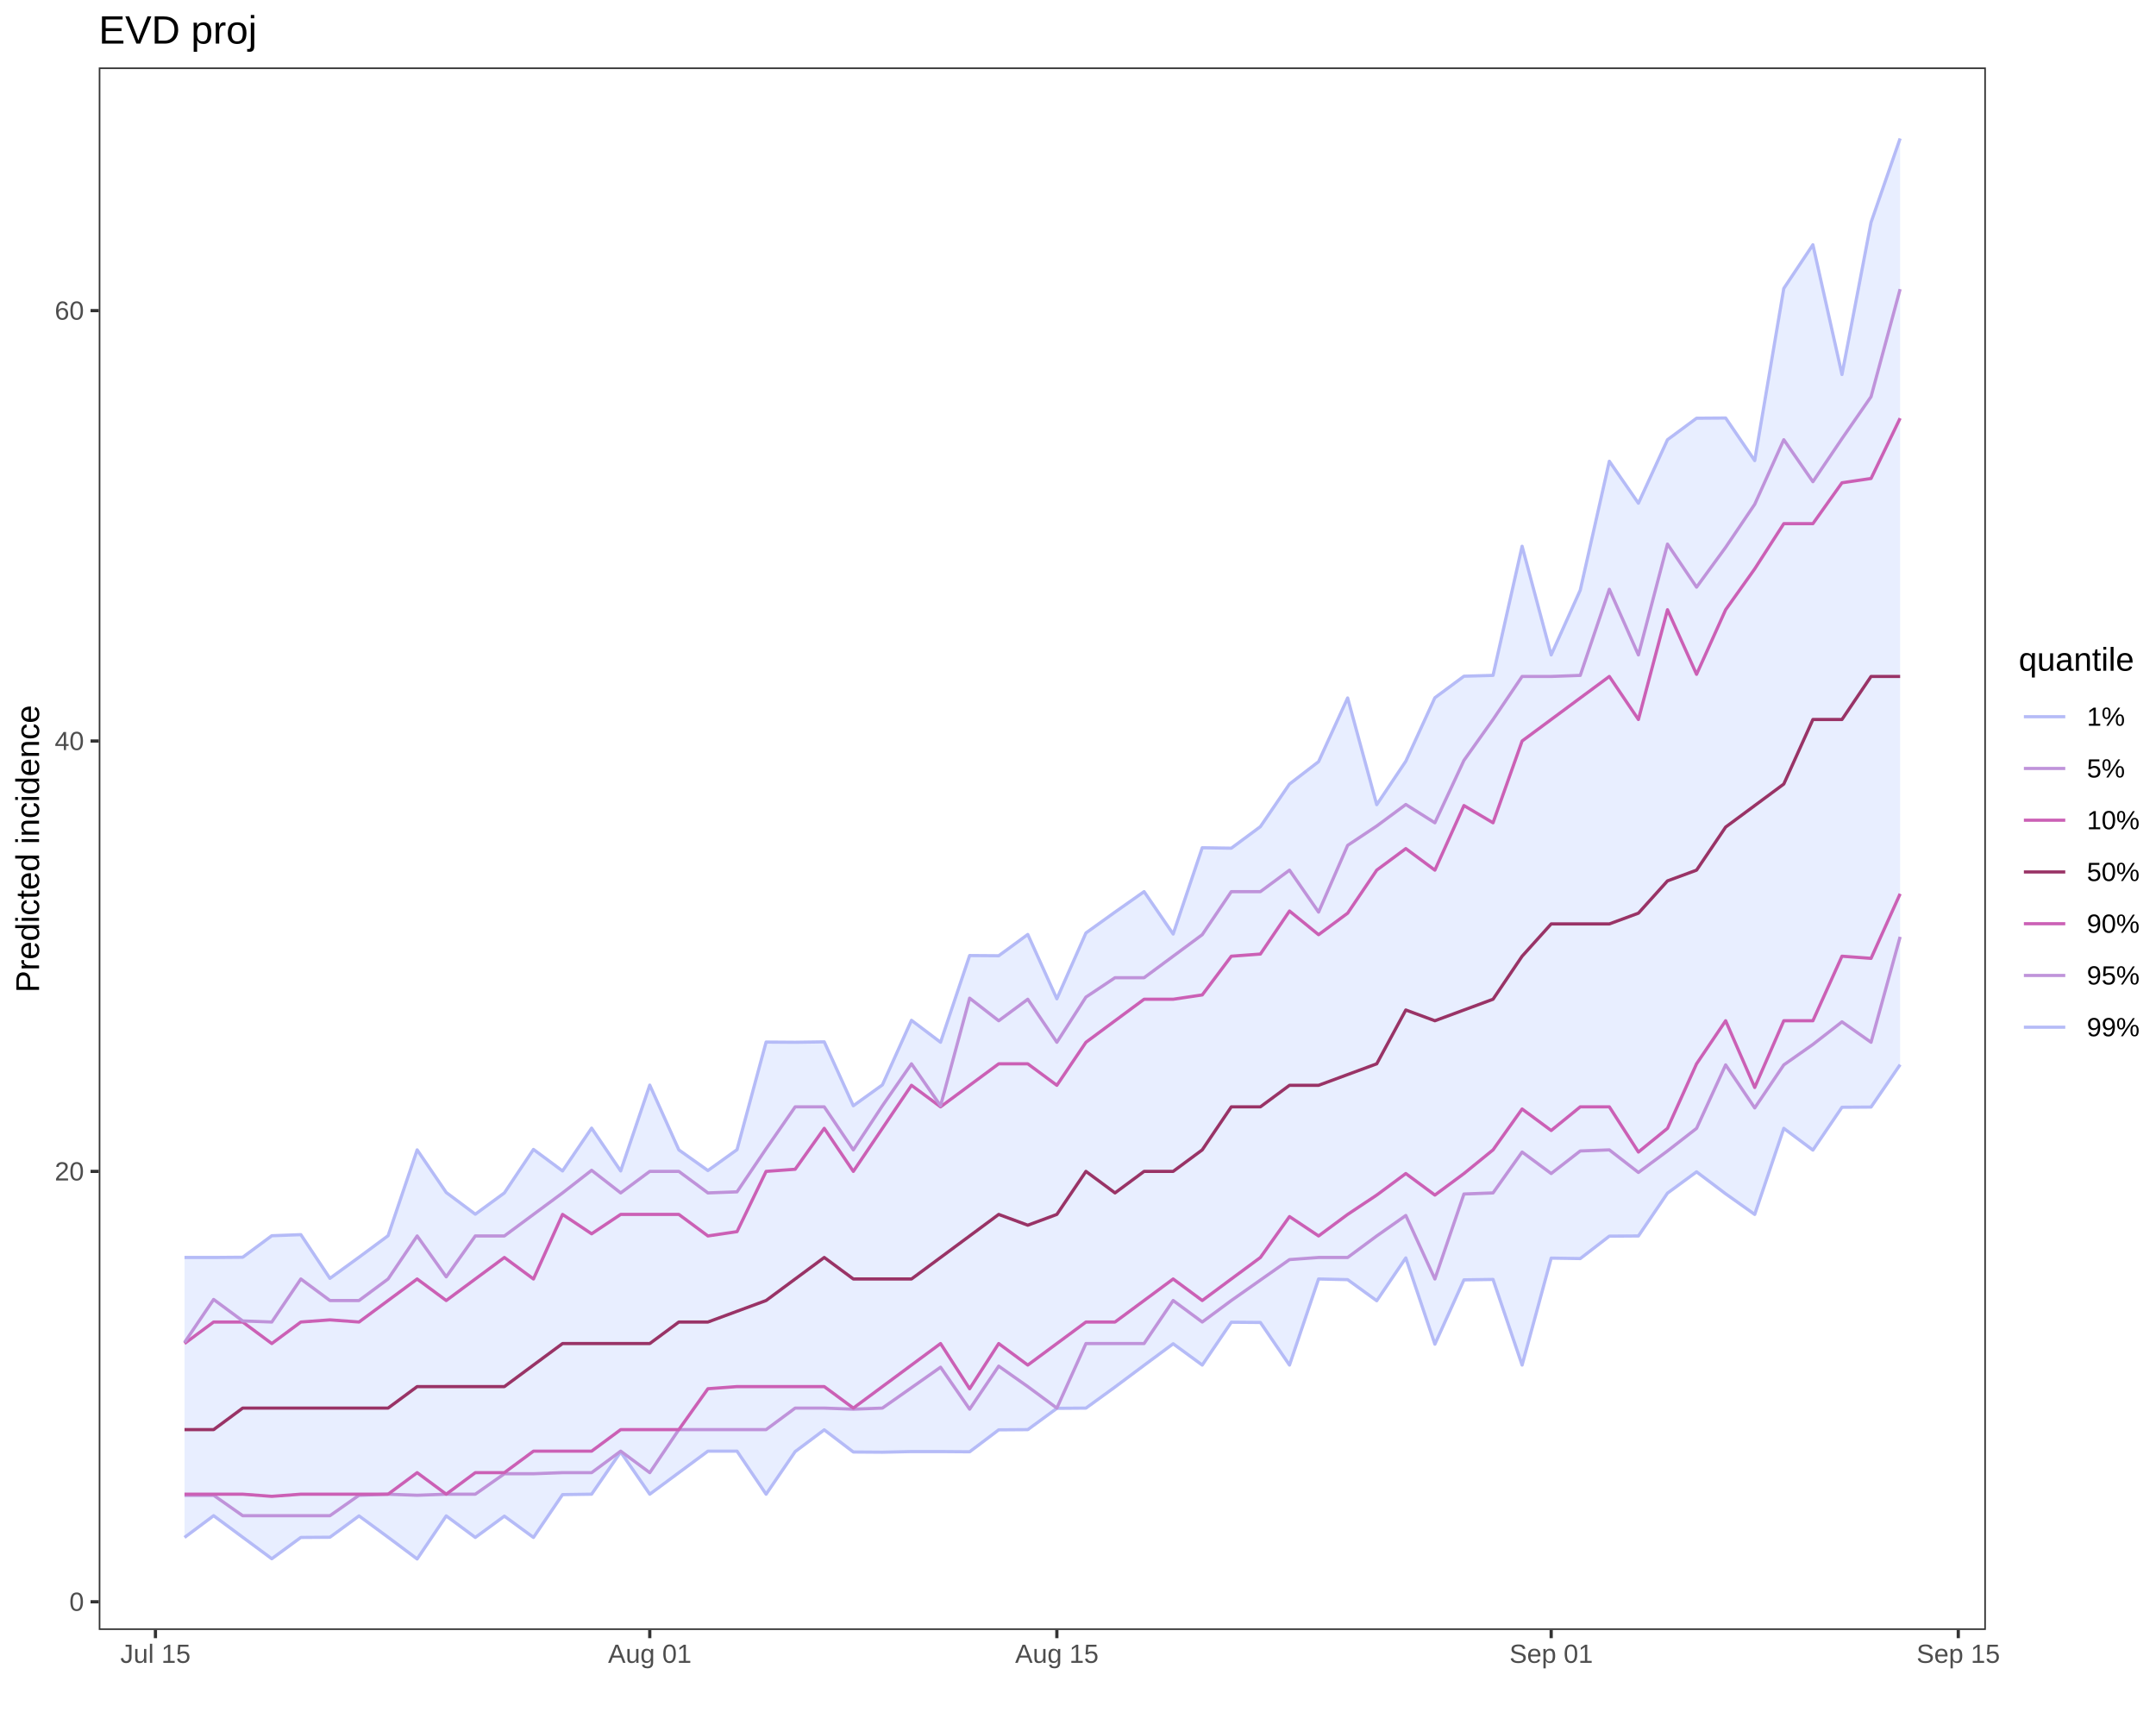
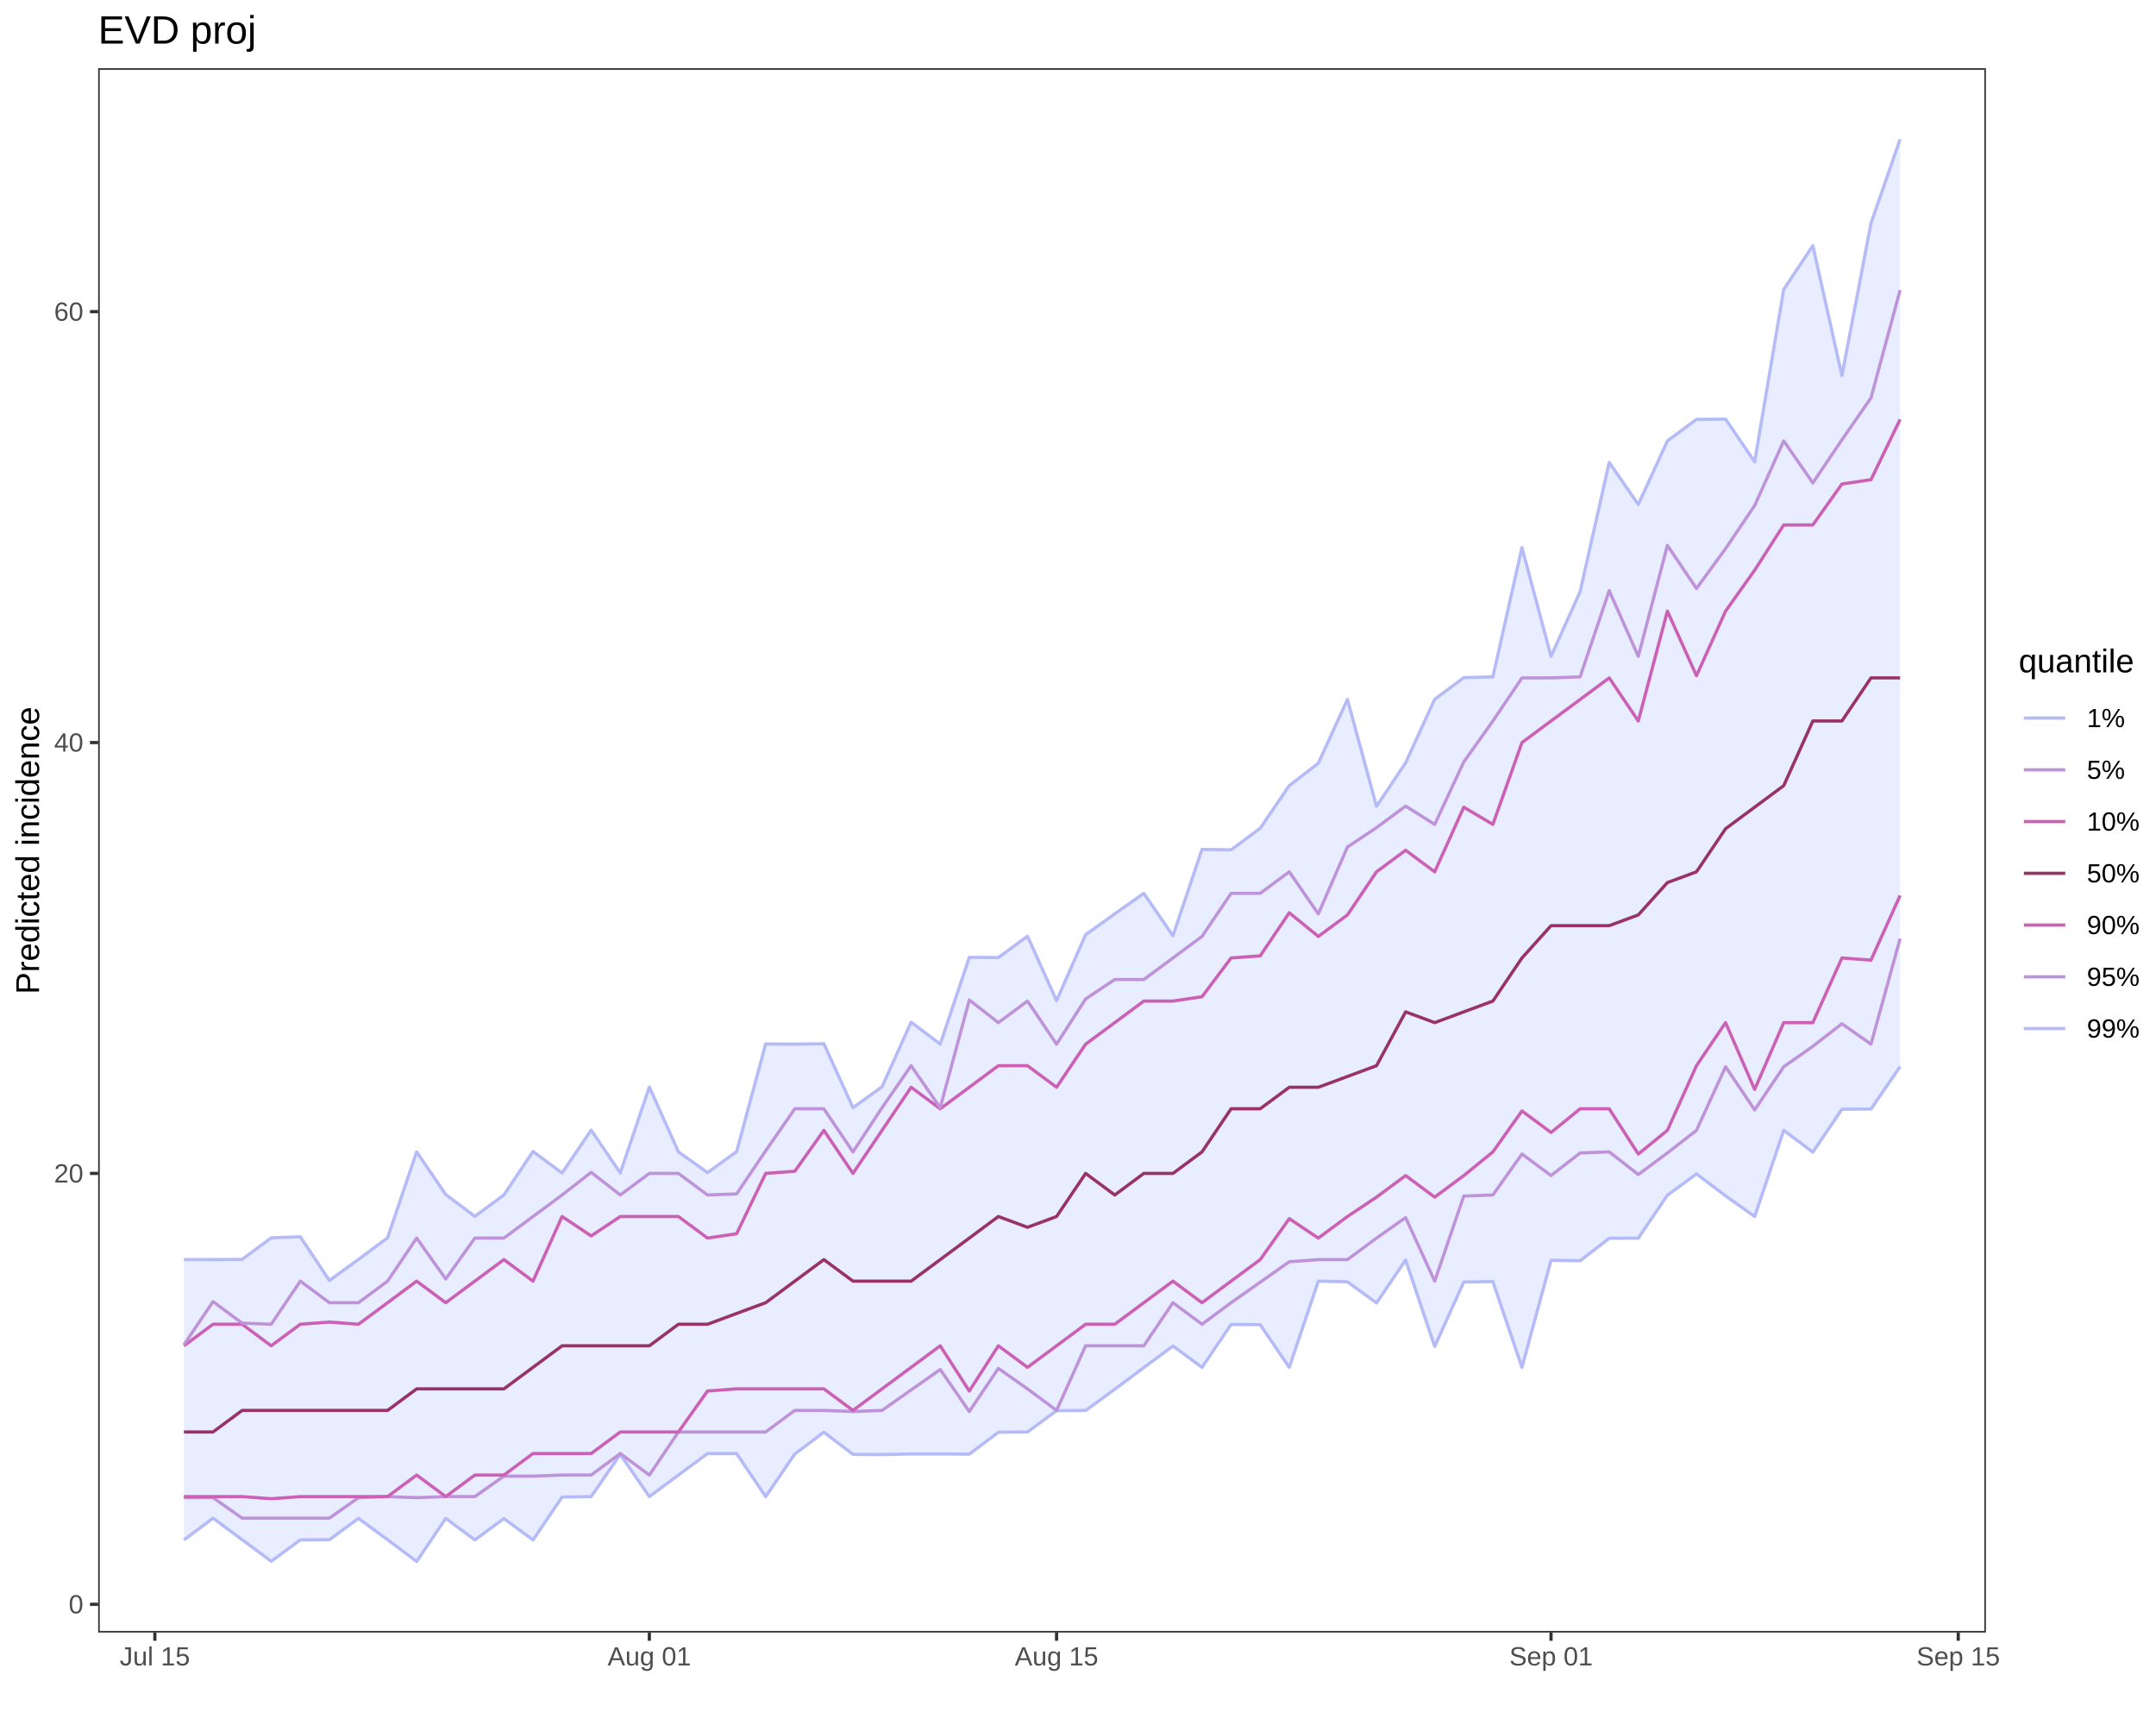
<svg xmlns="http://www.w3.org/2000/svg" viewBox="0 0 720.00 576.00">
  <defs>
    <style type="text/css">
    line, polyline, polygon, path, rect, circle {
      fill: none;
      stroke: #000000;
      stroke-linecap: round;
      stroke-linejoin: round;
      stroke-miterlimit: 10.00;
    }
  </style>
  </defs>
  <rect width="100%" height="100%" style="stroke: none; fill: #FFFFFF;" />
  <rect x="0.00" y="0.00" width="720.00" height="576.00" style="stroke-width: 1.07; stroke: #FFFFFF; fill: #FFFFFF;" />
  <defs>
-     <clipPath id="cpMzIuOTh8NjYzLjE5fDU0NC4yN3wyMi41Mg==">
-       <rect x="32.98" y="22.52" width="630.21" height="521.75" />
+     <clipPath id="cpMzIuNzh8NjYzLjE5fDU0NS4xM3wyMi43Nw==">
+       <rect x="32.78" y="22.77" width="630.42" height="522.36" />
    </clipPath>
  </defs>
-   <rect x="32.98" y="22.52" width="630.21" height="521.75" style="stroke-width: 1.07; stroke: none; fill: #FFFFFF;" clip-path="url(#cpMzIuOTh8NjYzLjE5fDU0NC4yN3wyMi41Mg==)" />
-   <polygon points="61.62,419.89 71.34,419.89 81.05,419.81 90.76,412.63 100.47,412.27 110.18,426.86 119.89,419.81 129.60,412.63 139.31,383.96 149.02,398.19 158.73,405.44 168.44,398.33 178.15,383.81 187.86,391.00 197.57,376.70 207.28,391.00 216.99,362.33 226.70,383.96 236.41,390.86 246.13,383.89 255.84,347.96 265.55,348.03 275.26,347.89 284.97,369.23 294.68,362.26 304.39,340.70 314.10,348.03 323.81,319.07 333.52,319.14 343.23,312.03 352.94,333.52 362.65,311.53 372.36,304.56 382.07,297.73 391.78,311.89 401.49,283.07 411.20,283.22 420.91,276.03 430.63,261.80 440.34,254.33 450.05,233.06 459.76,268.70 469.47,254.19 479.18,232.99 488.89,225.80 498.60,225.52 508.31,182.40 518.02,218.69 527.73,197.06 537.44,154.02 547.15,168.03 556.86,146.83 566.57,139.65 576.28,139.58 585.99,153.80 595.70,96.32 605.42,81.73 615.13,125.06 624.84,74.26 634.55,46.24 634.55,355.50 624.84,369.66 615.13,369.73 605.42,384.03 595.70,376.77 585.99,405.51 576.28,398.62 566.57,391.29 556.86,398.40 547.15,412.70 537.44,412.77 527.73,420.25 518.02,420.10 508.31,455.81 498.60,427.22 488.89,427.36 479.18,448.84 469.47,420.03 459.76,434.33 450.05,427.29 440.34,427.07 430.63,455.81 420.91,441.59 411.20,441.51 401.49,455.81 391.78,448.70 382.07,455.89 372.36,463.14 362.65,470.18 352.94,470.26 343.23,477.37 333.52,477.44 323.81,484.77 314.10,484.70 304.39,484.70 294.68,484.91 284.97,484.84 275.26,477.44 265.55,484.70 255.84,498.93 246.13,484.56 236.41,484.56 226.70,491.74 216.99,498.93 207.28,484.84 197.57,498.93 187.86,499.07 178.15,513.37 168.44,506.26 158.73,513.37 149.02,506.18 139.31,520.56 129.60,513.30 119.89,506.18 110.18,513.30 100.47,513.37 90.76,520.48 81.05,513.30 71.34,506.11 61.62,513.37 " style="stroke-width: 1.07; stroke: none; fill: #B3C6FF; fill-opacity: 0.30;" clip-path="url(#cpMzIuOTh8NjYzLjE5fDU0NC4yN3wyMi41Mg==)" />
-   <polyline points="61.62,513.37 71.34,506.11 81.05,513.30 90.76,520.48 100.47,513.37 110.18,513.30 119.89,506.18 129.60,513.30 139.31,520.56 149.02,506.18 158.73,513.37 168.44,506.26 178.15,513.37 187.86,499.07 197.57,498.93 207.28,484.84 216.99,498.93 226.70,491.74 236.41,484.56 246.13,484.56 255.84,498.93 265.55,484.70 275.26,477.44 284.97,484.84 294.68,484.91 304.39,484.70 314.10,484.70 323.81,484.77 333.52,477.44 343.23,477.37 352.94,470.26 362.65,470.18 372.36,463.14 382.07,455.89 391.78,448.70 401.49,455.81 411.20,441.51 420.91,441.59 430.63,455.81 440.34,427.07 450.05,427.29 459.76,434.33 469.47,420.03 479.18,448.84 488.89,427.36 498.60,427.22 508.31,455.81 518.02,420.10 527.73,420.25 537.44,412.77 547.15,412.70 556.86,398.40 566.57,391.29 576.28,398.62 585.99,405.51 595.70,376.77 605.42,384.03 615.13,369.73 624.84,369.66 634.55,355.50 " style="stroke-width: 1.07; stroke: #B5BBF7; stroke-linecap: butt;" clip-path="url(#cpMzIuOTh8NjYzLjE5fDU0NC4yN3wyMi41Mg==)" />
-   <polyline points="61.62,499.29 71.34,499.29 81.05,506.11 90.76,506.11 100.47,506.11 110.18,506.11 119.89,499.29 129.60,498.93 139.31,499.29 149.02,498.93 158.73,498.93 168.44,492.10 178.15,492.10 187.86,491.74 197.57,491.74 207.28,484.56 216.99,491.74 226.70,477.37 236.41,477.37 246.13,477.37 255.84,477.37 265.55,470.18 275.26,470.18 284.97,470.54 294.68,470.18 304.39,463.36 314.10,456.53 323.81,470.54 333.52,456.17 343.23,463.00 352.94,470.18 362.65,448.63 372.36,448.63 382.07,448.63 391.78,434.26 401.49,441.44 411.20,434.26 420.91,427.43 430.63,420.60 440.34,419.89 450.05,419.89 459.76,412.70 469.47,405.87 479.18,427.07 488.89,398.69 498.60,398.33 508.31,384.68 518.02,391.86 527.73,384.32 537.44,383.96 547.15,391.50 556.86,384.32 566.57,376.77 576.28,355.58 585.99,369.95 595.70,355.58 605.42,348.75 615.13,341.20 624.84,348.03 634.55,312.82 " style="stroke-width: 1.07; stroke: #BF93DA; stroke-linecap: butt;" clip-path="url(#cpMzIuOTh8NjYzLjE5fDU0NC4yN3wyMi41Mg==)" />
-   <polyline points="61.62,498.93 71.34,498.93 81.05,498.93 90.76,499.65 100.47,498.93 110.18,498.93 119.89,498.93 129.60,498.93 139.31,491.74 149.02,498.93 158.73,491.74 168.44,491.74 178.15,484.56 187.86,484.56 197.57,484.56 207.28,477.37 216.99,477.37 226.70,477.37 236.41,463.72 246.13,463.00 255.84,463.00 265.55,463.00 275.26,463.00 284.97,470.18 294.68,463.00 304.39,455.81 314.10,448.63 323.81,463.72 333.52,448.63 343.23,455.81 352.94,448.63 362.65,441.44 372.36,441.44 382.07,434.26 391.78,427.07 401.49,434.26 411.20,427.07 420.91,419.89 430.63,406.23 440.34,412.70 450.05,405.51 459.76,399.05 469.47,391.86 479.18,399.05 488.89,391.86 498.60,383.96 508.31,370.31 518.02,377.49 527.73,369.59 537.44,369.59 547.15,384.68 556.86,376.77 566.57,355.22 576.28,340.84 585.99,363.12 595.70,340.84 605.42,340.84 615.13,319.29 624.84,320.01 634.55,298.45 " style="stroke-width: 1.07; stroke: #CB60B5; stroke-linecap: butt;" clip-path="url(#cpMzIuOTh8NjYzLjE5fDU0NC4yN3wyMi41Mg==)" />
-   <polyline points="61.62,477.37 71.34,477.37 81.05,470.18 90.76,470.18 100.47,470.18 110.18,470.18 119.89,470.18 129.60,470.18 139.31,463.00 149.02,463.00 158.73,463.00 168.44,463.00 178.15,455.81 187.86,448.63 197.57,448.63 207.28,448.63 216.99,448.63 226.70,441.44 236.41,441.44 246.13,437.85 255.84,434.26 265.55,427.07 275.26,419.89 284.97,427.07 294.68,427.07 304.39,427.07 314.10,419.89 323.81,412.70 333.52,405.51 343.23,409.11 352.94,405.51 362.65,391.14 372.36,398.33 382.07,391.14 391.78,391.14 401.49,383.96 411.20,369.59 420.91,369.59 430.63,362.40 440.34,362.40 450.05,358.81 459.76,355.22 469.47,337.25 479.18,340.84 488.89,337.25 498.60,333.66 508.31,319.29 518.02,308.51 527.73,308.51 537.44,308.51 547.15,304.92 556.86,294.14 566.57,290.55 576.28,276.17 585.99,268.99 595.70,261.80 605.42,240.25 615.13,240.25 624.84,225.88 634.55,225.88 " style="stroke-width: 1.07; stroke: #993366; stroke-linecap: butt;" clip-path="url(#cpMzIuOTh8NjYzLjE5fDU0NC4yN3wyMi41Mg==)" />
-   <polyline points="61.62,448.63 71.34,441.44 81.05,441.44 90.76,448.63 100.47,441.44 110.18,440.72 119.89,441.44 129.60,434.26 139.31,427.07 149.02,434.26 158.73,427.07 168.44,419.89 178.15,427.07 187.86,405.51 197.57,411.98 207.28,405.51 216.99,405.51 226.70,405.51 236.41,412.70 246.13,411.26 255.84,391.14 265.55,390.43 275.26,376.77 284.97,391.14 294.68,376.77 304.39,362.40 314.10,369.59 323.81,362.40 333.52,355.22 343.23,355.22 352.94,362.40 362.65,348.03 372.36,340.84 382.07,333.66 391.78,333.66 401.49,332.22 411.20,319.29 420.91,318.57 430.63,304.20 440.34,312.10 450.05,304.92 459.76,290.55 469.47,283.36 479.18,290.55 488.89,268.99 498.60,274.74 508.31,247.43 518.02,240.25 527.73,233.06 537.44,225.88 547.15,240.25 556.86,203.60 566.57,225.16 576.28,203.60 585.99,189.95 595.70,174.86 605.42,174.86 615.13,161.21 624.84,159.77 634.55,139.65 " style="stroke-width: 1.07; stroke: #CB60B5; stroke-linecap: butt;" clip-path="url(#cpMzIuOTh8NjYzLjE5fDU0NC4yN3wyMi41Mg==)" />
-   <polyline points="61.62,448.27 71.34,433.90 81.05,441.08 90.76,441.44 100.47,427.07 110.18,434.26 119.89,434.26 129.60,427.07 139.31,412.70 149.02,426.35 158.73,412.70 168.44,412.70 178.15,405.51 187.86,398.33 197.57,390.78 207.28,398.33 216.99,391.14 226.70,391.14 236.41,398.33 246.13,397.97 255.84,383.60 265.55,369.59 275.26,369.59 284.97,383.96 294.68,369.23 304.39,355.22 314.10,369.23 323.81,333.30 333.52,340.84 343.23,333.66 352.94,348.03 362.65,332.94 372.36,326.47 382.07,326.47 391.78,319.29 401.49,312.10 411.20,297.73 420.91,297.73 430.63,290.55 440.34,304.56 450.05,282.28 459.76,275.82 469.47,268.63 479.18,274.74 488.89,253.90 498.60,240.25 508.31,225.88 518.02,225.88 527.73,225.52 537.44,196.77 547.15,218.69 556.86,181.68 566.57,196.06 576.28,182.76 585.99,168.39 595.70,146.83 605.42,160.85 615.13,146.48 624.84,132.46 634.55,96.54 " style="stroke-width: 1.07; stroke: #BF93DA; stroke-linecap: butt;" clip-path="url(#cpMzIuOTh8NjYzLjE5fDU0NC4yN3wyMi41Mg==)" />
-   <polyline points="61.62,419.89 71.34,419.89 81.05,419.81 90.76,412.63 100.47,412.27 110.18,426.86 119.89,419.81 129.60,412.63 139.31,383.96 149.02,398.19 158.73,405.44 168.44,398.33 178.15,383.81 187.86,391.00 197.57,376.70 207.28,391.00 216.99,362.33 226.70,383.96 236.41,390.86 246.13,383.89 255.84,347.96 265.55,348.03 275.26,347.89 284.97,369.23 294.68,362.26 304.39,340.70 314.10,348.03 323.81,319.07 333.52,319.14 343.23,312.03 352.94,333.52 362.65,311.53 372.36,304.56 382.07,297.73 391.78,311.89 401.49,283.07 411.20,283.22 420.91,276.03 430.63,261.80 440.34,254.33 450.05,233.06 459.76,268.70 469.47,254.19 479.18,232.99 488.89,225.80 498.60,225.52 508.31,182.40 518.02,218.69 527.73,197.06 537.44,154.02 547.15,168.03 556.86,146.83 566.57,139.65 576.28,139.58 585.99,153.80 595.70,96.32 605.42,81.73 615.13,125.06 624.84,74.26 634.55,46.24 " style="stroke-width: 1.07; stroke: #B5BBF7; stroke-linecap: butt;" clip-path="url(#cpMzIuOTh8NjYzLjE5fDU0NC4yN3wyMi41Mg==)" />
-   <rect x="32.98" y="22.52" width="630.21" height="521.75" style="stroke-width: 1.07; stroke: #333333;" clip-path="url(#cpMzIuOTh8NjYzLjE5fDU0NC4yN3wyMi41Mg==)" />
+   <rect x="32.78" y="22.77" width="630.42" height="522.36" style="stroke-width: 1.07; stroke: none; fill: #FFFFFF;" clip-path="url(#cpMzIuNzh8NjYzLjE5fDU0NS4xM3wyMi43Nw==)" />
+   <polygon points="61.43,420.60 71.14,420.60 80.86,420.53 90.57,413.33 100.29,412.97 110.00,427.58 119.71,420.53 129.43,413.33 139.14,384.63 148.85,398.87 158.57,406.14 168.28,399.02 178.00,384.49 187.71,391.68 197.42,377.36 207.14,391.68 216.85,362.98 226.56,384.63 236.28,391.54 245.99,384.56 255.70,348.59 265.42,348.66 275.13,348.52 284.85,369.88 294.56,362.90 304.27,341.32 313.99,348.66 323.70,319.67 333.41,319.74 343.13,312.62 352.84,334.13 362.55,312.12 372.27,305.14 381.98,298.30 391.70,312.47 401.41,283.63 411.12,283.77 420.84,276.58 430.55,262.33 440.26,254.85 449.98,233.56 459.69,269.24 469.41,254.71 479.12,233.49 488.83,226.29 498.55,226.00 508.26,182.84 517.97,219.17 527.69,197.52 537.40,154.42 547.11,168.45 556.83,147.23 566.54,140.04 576.26,139.96 585.97,154.21 595.68,96.66 605.40,82.05 615.11,125.43 624.82,74.57 634.54,46.52 634.54,356.14 624.82,370.31 615.11,370.39 605.40,384.70 595.68,377.44 585.97,406.21 576.26,399.31 566.54,391.97 556.83,399.09 547.11,413.41 537.40,413.48 527.69,420.96 517.97,420.82 508.26,456.57 498.55,427.94 488.83,428.08 479.12,449.59 469.41,420.74 459.69,435.06 449.98,428.01 440.26,427.79 430.55,456.57 420.84,442.33 411.12,442.25 401.41,456.57 391.70,449.45 381.98,456.64 372.27,463.91 362.55,470.96 352.84,471.03 343.13,478.15 333.41,478.22 323.70,485.56 313.99,485.49 304.27,485.49 294.56,485.71 284.85,485.63 275.13,478.22 265.42,485.49 255.70,499.73 245.99,485.35 236.28,485.35 226.56,492.54 216.85,499.73 207.14,485.63 197.42,499.73 187.71,499.88 178.00,514.19 168.28,507.07 158.57,514.19 148.85,507.00 139.14,521.39 129.43,514.12 119.71,507.00 110.00,514.12 100.29,514.19 90.57,521.32 80.86,514.12 71.14,506.93 61.43,514.19 " style="stroke-width: 1.07; stroke: none; fill: #B3C6FF; fill-opacity: 0.30;" clip-path="url(#cpMzIuNzh8NjYzLjE5fDU0NS4xM3wyMi43Nw==)" />
+   <polyline points="61.43,514.19 71.14,506.93 80.86,514.12 90.57,521.32 100.29,514.19 110.00,514.12 119.71,507.00 129.43,514.12 139.14,521.39 148.85,507.00 158.57,514.19 168.28,507.07 178.00,514.19 187.71,499.88 197.42,499.73 207.14,485.63 216.85,499.73 226.56,492.54 236.28,485.35 245.99,485.35 255.70,499.73 265.42,485.49 275.13,478.22 284.85,485.63 294.56,485.71 304.27,485.49 313.99,485.49 323.70,485.56 333.41,478.22 343.13,478.15 352.84,471.03 362.55,470.96 372.27,463.91 381.98,456.64 391.70,449.45 401.41,456.57 411.12,442.25 420.84,442.33 430.55,456.57 440.26,427.79 449.98,428.01 459.69,435.06 469.41,420.74 479.12,449.59 488.83,428.08 498.55,427.94 508.26,456.57 517.97,420.82 527.69,420.96 537.40,413.48 547.11,413.41 556.83,399.09 566.54,391.97 576.26,399.31 585.97,406.21 595.68,377.44 605.40,384.70 615.11,370.39 624.82,370.31 634.54,356.14 " style="stroke-width: 1.07; stroke: #B5BBF7; stroke-linecap: butt;" clip-path="url(#cpMzIuNzh8NjYzLjE5fDU0NS4xM3wyMi43Nw==)" />
+   <polyline points="61.43,500.09 71.14,500.09 80.86,506.93 90.57,506.93 100.29,506.93 110.00,506.93 119.71,500.09 129.43,499.73 139.14,500.09 148.85,499.73 158.57,499.73 168.28,492.90 178.00,492.90 187.71,492.54 197.42,492.54 207.14,485.35 216.85,492.54 226.56,478.15 236.28,478.15 245.99,478.15 255.70,478.15 265.42,470.96 275.13,470.96 284.85,471.32 294.56,470.96 304.27,464.12 313.99,457.29 323.70,471.32 333.41,456.93 343.13,463.76 352.84,470.96 362.55,449.38 372.27,449.38 381.98,449.38 391.70,434.99 401.41,442.18 411.12,434.99 420.84,428.15 430.55,421.32 440.26,420.60 449.98,420.60 459.69,413.41 469.41,406.57 479.12,427.79 488.83,399.38 498.55,399.02 508.26,385.35 517.97,392.54 527.69,384.99 537.40,384.63 547.11,392.18 556.83,384.99 566.54,377.44 576.26,356.21 585.97,370.60 595.68,356.21 605.40,349.38 615.11,341.83 624.82,348.66 634.54,313.41 " style="stroke-width: 1.07; stroke: #BF93DA; stroke-linecap: butt;" clip-path="url(#cpMzIuNzh8NjYzLjE5fDU0NS4xM3wyMi43Nw==)" />
+   <polyline points="61.43,499.73 71.14,499.73 80.86,499.73 90.57,500.45 100.29,499.73 110.00,499.73 119.71,499.73 129.43,499.73 139.14,492.54 148.85,499.73 158.57,492.54 168.28,492.54 178.00,485.35 187.71,485.35 197.42,485.35 207.14,478.15 216.85,478.15 226.56,478.15 236.28,464.48 245.99,463.76 255.70,463.76 265.42,463.76 275.13,463.76 284.85,470.96 294.56,463.76 304.27,456.57 313.99,449.38 323.70,464.48 333.41,449.38 343.13,456.57 352.84,449.38 362.55,442.18 372.27,442.18 381.98,434.99 391.70,427.79 401.41,434.99 411.12,427.79 420.84,420.60 430.55,406.93 440.26,413.41 449.98,406.21 459.69,399.74 469.41,392.54 479.12,399.74 488.83,392.54 498.55,384.63 508.26,370.96 517.97,378.16 527.69,370.24 537.40,370.24 547.11,385.35 556.83,377.44 566.54,355.85 576.26,341.47 585.97,363.77 595.68,341.47 605.40,341.47 615.11,319.88 624.82,320.60 634.54,299.02 " style="stroke-width: 1.07; stroke: #CB60B5; stroke-linecap: butt;" clip-path="url(#cpMzIuNzh8NjYzLjE5fDU0NS4xM3wyMi43Nw==)" />
+   <polyline points="61.43,478.15 71.14,478.15 80.86,470.96 90.57,470.96 100.29,470.96 110.00,470.96 119.71,470.96 129.43,470.96 139.14,463.76 148.85,463.76 158.57,463.76 168.28,463.76 178.00,456.57 187.71,449.38 197.42,449.38 207.14,449.38 216.85,449.38 226.56,442.18 236.28,442.18 245.99,438.58 255.70,434.99 265.42,427.79 275.13,420.60 284.85,427.79 294.56,427.79 304.27,427.79 313.99,420.60 323.70,413.41 333.41,406.21 343.13,409.81 352.84,406.21 362.55,391.82 372.27,399.02 381.98,391.82 391.70,391.82 401.41,384.63 411.12,370.24 420.84,370.24 430.55,363.05 440.26,363.05 449.98,359.45 459.69,355.85 469.41,337.87 479.12,341.47 488.83,337.87 498.55,334.27 508.26,319.88 517.97,309.09 527.69,309.09 537.40,309.09 547.11,305.50 556.83,294.71 566.54,291.11 576.26,276.72 585.97,269.53 595.68,262.33 605.40,240.75 615.11,240.75 624.82,226.36 634.54,226.36 " style="stroke-width: 1.07; stroke: #993366; stroke-linecap: butt;" clip-path="url(#cpMzIuNzh8NjYzLjE5fDU0NS4xM3wyMi43Nw==)" />
+   <polyline points="61.43,449.38 71.14,442.18 80.86,442.18 90.57,449.38 100.29,442.18 110.00,441.46 119.71,442.18 129.43,434.99 139.14,427.79 148.85,434.99 158.57,427.79 168.28,420.60 178.00,427.79 187.71,406.21 197.42,412.69 207.14,406.21 216.85,406.21 226.56,406.21 236.28,413.41 245.99,411.97 255.70,391.82 265.42,391.10 275.13,377.44 284.85,391.82 294.56,377.44 304.27,363.05 313.99,370.24 323.70,363.05 333.41,355.85 343.13,355.85 352.84,363.05 362.55,348.66 372.27,341.47 381.98,334.27 391.70,334.27 401.41,332.83 411.12,319.88 420.84,319.17 430.55,304.78 440.26,312.69 449.98,305.50 459.69,291.11 469.41,283.92 479.12,291.11 488.83,269.53 498.55,275.28 508.26,247.95 517.97,240.75 527.69,233.56 537.40,226.36 547.11,240.75 556.83,204.06 566.54,225.64 576.26,204.06 585.97,190.39 595.68,175.29 605.40,175.29 615.11,161.62 624.82,160.18 634.54,140.04 " style="stroke-width: 1.07; stroke: #CB60B5; stroke-linecap: butt;" clip-path="url(#cpMzIuNzh8NjYzLjE5fDU0NS4xM3wyMi43Nw==)" />
+   <polyline points="61.43,449.02 71.14,434.63 80.86,441.82 90.57,442.18 100.29,427.79 110.00,434.99 119.71,434.99 129.43,427.79 139.14,413.41 148.85,427.07 158.57,413.41 168.28,413.41 178.00,406.21 187.71,399.02 197.42,391.46 207.14,399.02 216.85,391.82 226.56,391.82 236.28,399.02 245.99,398.66 255.70,384.27 265.42,370.24 275.13,370.24 284.85,384.63 294.56,369.88 304.27,355.85 313.99,369.88 323.70,333.91 333.41,341.47 343.13,334.27 352.84,348.66 362.55,333.55 372.27,327.08 381.98,327.08 391.70,319.88 401.41,312.69 411.12,298.30 420.84,298.30 430.55,291.11 440.26,305.14 449.98,282.84 459.69,276.36 469.41,269.17 479.12,275.28 488.83,254.42 498.55,240.75 508.26,226.36 517.97,226.36 527.69,226.00 537.40,197.23 547.11,219.17 556.83,182.12 566.54,196.51 576.26,183.20 585.97,168.81 595.68,147.23 605.40,161.26 615.11,146.87 624.82,132.84 634.54,96.87 " style="stroke-width: 1.07; stroke: #BF93DA; stroke-linecap: butt;" clip-path="url(#cpMzIuNzh8NjYzLjE5fDU0NS4xM3wyMi43Nw==)" />
+   <polyline points="61.43,420.60 71.14,420.60 80.86,420.53 90.57,413.33 100.29,412.97 110.00,427.58 119.71,420.53 129.43,413.33 139.14,384.63 148.85,398.87 158.57,406.14 168.28,399.02 178.00,384.49 187.71,391.68 197.42,377.36 207.14,391.68 216.85,362.98 226.56,384.63 236.28,391.54 245.99,384.56 255.70,348.59 265.42,348.66 275.13,348.52 284.85,369.88 294.56,362.90 304.27,341.32 313.99,348.66 323.70,319.67 333.41,319.74 343.13,312.62 352.84,334.13 362.55,312.12 372.27,305.14 381.98,298.30 391.70,312.47 401.41,283.63 411.12,283.77 420.84,276.58 430.55,262.33 440.26,254.85 449.98,233.56 459.69,269.24 469.41,254.71 479.12,233.49 488.83,226.29 498.55,226.00 508.26,182.84 517.97,219.17 527.69,197.52 537.40,154.42 547.11,168.45 556.83,147.23 566.54,140.04 576.26,139.96 585.97,154.21 595.68,96.66 605.40,82.05 615.11,125.43 624.82,74.57 634.54,46.52 " style="stroke-width: 1.07; stroke: #B5BBF7; stroke-linecap: butt;" clip-path="url(#cpMzIuNzh8NjYzLjE5fDU0NS4xM3wyMi43Nw==)" />
+   <rect x="32.78" y="22.77" width="630.42" height="522.36" style="stroke-width: 1.07; stroke: #333333;" clip-path="url(#cpMzIuNzh8NjYzLjE5fDU0NS4xM3wyMi43Nw==)" />
  <defs>
    <clipPath id="cpMC4wMHw3MjAuMDB8NTc2LjAwfDAuMDA=">
      <rect x="0.00" y="0.00" width="720.00" height="576.00" />
    </clipPath>
  </defs>
  <g clip-path="url(#cpMC4wMHw3MjAuMDB8NTc2LjAwfDAuMDA=)">
-     <text x="23.16" y="537.88" style="font-size: 8.80px; fill: #4D4D4D; font-family: Liberation Sans;" textLength="4.89px" lengthAdjust="spacingAndGlyphs">0</text>
+     <text x="22.95" y="538.73" style="font-size: 8.80px; fill: #4D4D4D; font-family: Liberation Sans;" textLength="4.89px" lengthAdjust="spacingAndGlyphs">0</text>
  </g>
  <g clip-path="url(#cpMC4wMHw3MjAuMDB8NTc2LjAwfDAuMDA=)">
-     <text x="18.27" y="394.17" style="font-size: 8.80px; fill: #4D4D4D; font-family: Liberation Sans;" textLength="9.78px" lengthAdjust="spacingAndGlyphs">20</text>
+     <text x="18.06" y="394.85" style="font-size: 8.80px; fill: #4D4D4D; font-family: Liberation Sans;" textLength="9.78px" lengthAdjust="spacingAndGlyphs">20</text>
  </g>
  <g clip-path="url(#cpMC4wMHw3MjAuMDB8NTc2LjAwfDAuMDA=)">
-     <text x="18.27" y="250.46" style="font-size: 8.80px; fill: #4D4D4D; font-family: Liberation Sans;" textLength="9.78px" lengthAdjust="spacingAndGlyphs">40</text>
+     <text x="18.06" y="250.97" style="font-size: 8.80px; fill: #4D4D4D; font-family: Liberation Sans;" textLength="9.78px" lengthAdjust="spacingAndGlyphs">40</text>
  </g>
  <g clip-path="url(#cpMC4wMHw3MjAuMDB8NTc2LjAwfDAuMDA=)">
-     <text x="18.27" y="106.75" style="font-size: 8.80px; fill: #4D4D4D; font-family: Liberation Sans;" textLength="9.78px" lengthAdjust="spacingAndGlyphs">60</text>
+     <text x="18.06" y="107.09" style="font-size: 8.80px; fill: #4D4D4D; font-family: Liberation Sans;" textLength="9.78px" lengthAdjust="spacingAndGlyphs">60</text>
  </g>
-   <polyline points="30.24,534.85 32.98,534.85 " style="stroke-width: 1.07; stroke: #333333; stroke-linecap: butt;" clip-path="url(#cpMC4wMHw3MjAuMDB8NTc2LjAwfDAuMDA=)" />
-   <polyline points="30.24,391.14 32.98,391.14 " style="stroke-width: 1.07; stroke: #333333; stroke-linecap: butt;" clip-path="url(#cpMC4wMHw3MjAuMDB8NTc2LjAwfDAuMDA=)" />
-   <polyline points="30.24,247.43 32.98,247.43 " style="stroke-width: 1.07; stroke: #333333; stroke-linecap: butt;" clip-path="url(#cpMC4wMHw3MjAuMDB8NTc2LjAwfDAuMDA=)" />
-   <polyline points="30.24,103.72 32.98,103.72 " style="stroke-width: 1.07; stroke: #333333; stroke-linecap: butt;" clip-path="url(#cpMC4wMHw3MjAuMDB8NTc2LjAwfDAuMDA=)" />
-   <polyline points="51.91,547.01 51.91,544.27 " style="stroke-width: 1.07; stroke: #333333; stroke-linecap: butt;" clip-path="url(#cpMC4wMHw3MjAuMDB8NTc2LjAwfDAuMDA=)" />
-   <polyline points="216.99,547.01 216.99,544.27 " style="stroke-width: 1.07; stroke: #333333; stroke-linecap: butt;" clip-path="url(#cpMC4wMHw3MjAuMDB8NTc2LjAwfDAuMDA=)" />
-   <polyline points="352.94,547.01 352.94,544.27 " style="stroke-width: 1.07; stroke: #333333; stroke-linecap: butt;" clip-path="url(#cpMC4wMHw3MjAuMDB8NTc2LjAwfDAuMDA=)" />
-   <polyline points="518.02,547.01 518.02,544.27 " style="stroke-width: 1.07; stroke: #333333; stroke-linecap: butt;" clip-path="url(#cpMC4wMHw3MjAuMDB8NTc2LjAwfDAuMDA=)" />
-   <polyline points="653.97,547.01 653.97,544.27 " style="stroke-width: 1.07; stroke: #333333; stroke-linecap: butt;" clip-path="url(#cpMC4wMHw3MjAuMDB8NTc2LjAwfDAuMDA=)" />
+   <polyline points="30.04,535.70 32.78,535.70 " style="stroke-width: 1.07; stroke: #333333; stroke-linecap: butt;" clip-path="url(#cpMC4wMHw3MjAuMDB8NTc2LjAwfDAuMDA=)" />
+   <polyline points="30.04,391.82 32.78,391.82 " style="stroke-width: 1.07; stroke: #333333; stroke-linecap: butt;" clip-path="url(#cpMC4wMHw3MjAuMDB8NTc2LjAwfDAuMDA=)" />
+   <polyline points="30.04,247.95 32.78,247.95 " style="stroke-width: 1.07; stroke: #333333; stroke-linecap: butt;" clip-path="url(#cpMC4wMHw3MjAuMDB8NTc2LjAwfDAuMDA=)" />
+   <polyline points="30.04,104.07 32.78,104.07 " style="stroke-width: 1.07; stroke: #333333; stroke-linecap: butt;" clip-path="url(#cpMC4wMHw3MjAuMDB8NTc2LjAwfDAuMDA=)" />
+   <polyline points="51.72,547.87 51.72,545.13 " style="stroke-width: 1.07; stroke: #333333; stroke-linecap: butt;" clip-path="url(#cpMC4wMHw3MjAuMDB8NTc2LjAwfDAuMDA=)" />
+   <polyline points="216.85,547.87 216.85,545.13 " style="stroke-width: 1.07; stroke: #333333; stroke-linecap: butt;" clip-path="url(#cpMC4wMHw3MjAuMDB8NTc2LjAwfDAuMDA=)" />
+   <polyline points="352.84,547.87 352.84,545.13 " style="stroke-width: 1.07; stroke: #333333; stroke-linecap: butt;" clip-path="url(#cpMC4wMHw3MjAuMDB8NTc2LjAwfDAuMDA=)" />
+   <polyline points="517.97,547.87 517.97,545.13 " style="stroke-width: 1.07; stroke: #333333; stroke-linecap: butt;" clip-path="url(#cpMC4wMHw3MjAuMDB8NTc2LjAwfDAuMDA=)" />
+   <polyline points="653.96,547.87 653.96,545.13 " style="stroke-width: 1.07; stroke: #333333; stroke-linecap: butt;" clip-path="url(#cpMC4wMHw3MjAuMDB8NTc2LjAwfDAuMDA=)" />
  <g clip-path="url(#cpMC4wMHw3MjAuMDB8NTc2LjAwfDAuMDA=)">
-     <text x="40.18" y="555.25" style="font-size: 8.80px; fill: #4D4D4D; font-family: Liberation Sans;" textLength="23.47px" lengthAdjust="spacingAndGlyphs">Jul 15</text>
+     <text x="39.98" y="556.11" style="font-size: 8.80px; fill: #4D4D4D; font-family: Liberation Sans;" textLength="23.47px" lengthAdjust="spacingAndGlyphs">Jul 15</text>
  </g>
  <g clip-path="url(#cpMC4wMHw3MjAuMDB8NTc2LjAwfDAuMDA=)">
-     <text x="203.06" y="555.25" style="font-size: 8.80px; fill: #4D4D4D; font-family: Liberation Sans;" textLength="27.88px" lengthAdjust="spacingAndGlyphs">Aug 01</text>
+     <text x="202.91" y="556.11" style="font-size: 8.80px; fill: #4D4D4D; font-family: Liberation Sans;" textLength="27.88px" lengthAdjust="spacingAndGlyphs">Aug 01</text>
  </g>
  <g clip-path="url(#cpMC4wMHw3MjAuMDB8NTc2LjAwfDAuMDA=)">
-     <text x="339.00" y="555.25" style="font-size: 8.80px; fill: #4D4D4D; font-family: Liberation Sans;" textLength="27.88px" lengthAdjust="spacingAndGlyphs">Aug 15</text>
+     <text x="338.90" y="556.11" style="font-size: 8.80px; fill: #4D4D4D; font-family: Liberation Sans;" textLength="27.88px" lengthAdjust="spacingAndGlyphs">Aug 15</text>
  </g>
  <g clip-path="url(#cpMC4wMHw3MjAuMDB8NTc2LjAwfDAuMDA=)">
-     <text x="504.08" y="555.25" style="font-size: 8.80px; fill: #4D4D4D; font-family: Liberation Sans;" textLength="27.88px" lengthAdjust="spacingAndGlyphs">Sep 01</text>
+     <text x="504.04" y="556.11" style="font-size: 8.80px; fill: #4D4D4D; font-family: Liberation Sans;" textLength="27.88px" lengthAdjust="spacingAndGlyphs">Sep 01</text>
  </g>
  <g clip-path="url(#cpMC4wMHw3MjAuMDB8NTc2LjAwfDAuMDA=)">
-     <text x="640.03" y="555.25" style="font-size: 8.80px; fill: #4D4D4D; font-family: Liberation Sans;" textLength="27.88px" lengthAdjust="spacingAndGlyphs">Sep 15</text>
+     <text x="640.03" y="556.11" style="font-size: 8.80px; fill: #4D4D4D; font-family: Liberation Sans;" textLength="27.88px" lengthAdjust="spacingAndGlyphs">Sep 15</text>
  </g>
  <g clip-path="url(#cpMC4wMHw3MjAuMDB8NTc2LjAwfDAuMDA=)">
-     <text transform="translate(13.04,331.43) rotate(-90)" style="font-size: 11.00px; font-family: Liberation Sans;" textLength="96.06px" lengthAdjust="spacingAndGlyphs">Predicted incidence</text>
+     <text transform="translate(13.04,331.98) rotate(-90)" style="font-size: 11.00px; font-family: Liberation Sans;" textLength="96.06px" lengthAdjust="spacingAndGlyphs">Predicted incidence</text>
  </g>
-   <rect x="674.15" y="215.15" width="40.37" height="136.49" style="stroke-width: 1.07; stroke: none; fill: #FFFFFF;" clip-path="url(#cpMC4wMHw3MjAuMDB8NTc2LjAwfDAuMDA=)" />
+   <rect x="674.15" y="215.81" width="40.37" height="136.28" style="stroke-width: 1.07; stroke: none; fill: #FFFFFF;" clip-path="url(#cpMC4wMHw3MjAuMDB8NTc2LjAwfDAuMDA=)" />
  <g clip-path="url(#cpMC4wMHw3MjAuMDB8NTc2LjAwfDAuMDA=)">
-     <text x="674.15" y="223.96" style="font-size: 11.00px; font-family: Liberation Sans;" textLength="38.56px" lengthAdjust="spacingAndGlyphs">quantile</text>
+     <text x="674.15" y="224.51" style="font-size: 11.00px; font-family: Liberation Sans;" textLength="38.56px" lengthAdjust="spacingAndGlyphs">quantile</text>
  </g>
-   <rect x="674.15" y="230.68" width="17.28" height="17.28" style="stroke-width: 1.07; stroke: none; fill: #FFFFFF;" clip-path="url(#cpMC4wMHw3MjAuMDB8NTc2LjAwfDAuMDA=)" />
-   <line x1="675.88" y1="239.32" x2="689.70" y2="239.32" style="stroke-width: 1.07; stroke: #B5BBF7; stroke-linecap: butt;" clip-path="url(#cpMC4wMHw3MjAuMDB8NTc2LjAwfDAuMDA=)" />
-   <rect x="674.15" y="247.96" width="17.28" height="17.28" style="stroke-width: 1.07; stroke: none; fill: #FFFFFF;" clip-path="url(#cpMC4wMHw3MjAuMDB8NTc2LjAwfDAuMDA=)" />
-   <line x1="675.88" y1="256.60" x2="689.70" y2="256.60" style="stroke-width: 1.07; stroke: #BF93DA; stroke-linecap: butt;" clip-path="url(#cpMC4wMHw3MjAuMDB8NTc2LjAwfDAuMDA=)" />
-   <rect x="674.15" y="265.24" width="17.28" height="17.28" style="stroke-width: 1.07; stroke: none; fill: #FFFFFF;" clip-path="url(#cpMC4wMHw3MjAuMDB8NTc2LjAwfDAuMDA=)" />
-   <line x1="675.88" y1="273.88" x2="689.70" y2="273.88" style="stroke-width: 1.07; stroke: #CB60B5; stroke-linecap: butt;" clip-path="url(#cpMC4wMHw3MjAuMDB8NTc2LjAwfDAuMDA=)" />
-   <rect x="674.15" y="282.52" width="17.28" height="17.28" style="stroke-width: 1.07; stroke: none; fill: #FFFFFF;" clip-path="url(#cpMC4wMHw3MjAuMDB8NTc2LjAwfDAuMDA=)" />
-   <line x1="675.88" y1="291.16" x2="689.70" y2="291.16" style="stroke-width: 1.07; stroke: #993366; stroke-linecap: butt;" clip-path="url(#cpMC4wMHw3MjAuMDB8NTc2LjAwfDAuMDA=)" />
-   <rect x="674.15" y="299.80" width="17.28" height="17.28" style="stroke-width: 1.07; stroke: none; fill: #FFFFFF;" clip-path="url(#cpMC4wMHw3MjAuMDB8NTc2LjAwfDAuMDA=)" />
-   <line x1="675.88" y1="308.44" x2="689.70" y2="308.44" style="stroke-width: 1.07; stroke: #CB60B5; stroke-linecap: butt;" clip-path="url(#cpMC4wMHw3MjAuMDB8NTc2LjAwfDAuMDA=)" />
-   <rect x="674.15" y="317.08" width="17.28" height="17.28" style="stroke-width: 1.07; stroke: none; fill: #FFFFFF;" clip-path="url(#cpMC4wMHw3MjAuMDB8NTc2LjAwfDAuMDA=)" />
-   <line x1="675.88" y1="325.72" x2="689.70" y2="325.72" style="stroke-width: 1.07; stroke: #BF93DA; stroke-linecap: butt;" clip-path="url(#cpMC4wMHw3MjAuMDB8NTc2LjAwfDAuMDA=)" />
-   <rect x="674.15" y="334.36" width="17.28" height="17.28" style="stroke-width: 1.07; stroke: none; fill: #FFFFFF;" clip-path="url(#cpMC4wMHw3MjAuMDB8NTc2LjAwfDAuMDA=)" />
-   <line x1="675.88" y1="343.00" x2="689.70" y2="343.00" style="stroke-width: 1.07; stroke: #B5BBF7; stroke-linecap: butt;" clip-path="url(#cpMC4wMHw3MjAuMDB8NTc2LjAwfDAuMDA=)" />
+   <rect x="674.15" y="231.13" width="17.28" height="17.28" style="stroke-width: 1.07; stroke: none; fill: #FFFFFF;" clip-path="url(#cpMC4wMHw3MjAuMDB8NTc2LjAwfDAuMDA=)" />
+   <line x1="675.88" y1="239.77" x2="689.70" y2="239.77" style="stroke-width: 1.07; stroke: #B5BBF7; stroke-linecap: butt;" clip-path="url(#cpMC4wMHw3MjAuMDB8NTc2LjAwfDAuMDA=)" />
+   <rect x="674.15" y="248.41" width="17.28" height="17.28" style="stroke-width: 1.07; stroke: none; fill: #FFFFFF;" clip-path="url(#cpMC4wMHw3MjAuMDB8NTc2LjAwfDAuMDA=)" />
+   <line x1="675.88" y1="257.05" x2="689.70" y2="257.05" style="stroke-width: 1.07; stroke: #BF93DA; stroke-linecap: butt;" clip-path="url(#cpMC4wMHw3MjAuMDB8NTc2LjAwfDAuMDA=)" />
+   <rect x="674.15" y="265.69" width="17.28" height="17.28" style="stroke-width: 1.07; stroke: none; fill: #FFFFFF;" clip-path="url(#cpMC4wMHw3MjAuMDB8NTc2LjAwfDAuMDA=)" />
+   <line x1="675.88" y1="274.33" x2="689.70" y2="274.33" style="stroke-width: 1.07; stroke: #CB60B5; stroke-linecap: butt;" clip-path="url(#cpMC4wMHw3MjAuMDB8NTc2LjAwfDAuMDA=)" />
+   <rect x="674.15" y="282.97" width="17.28" height="17.28" style="stroke-width: 1.07; stroke: none; fill: #FFFFFF;" clip-path="url(#cpMC4wMHw3MjAuMDB8NTc2LjAwfDAuMDA=)" />
+   <line x1="675.88" y1="291.61" x2="689.70" y2="291.61" style="stroke-width: 1.07; stroke: #993366; stroke-linecap: butt;" clip-path="url(#cpMC4wMHw3MjAuMDB8NTc2LjAwfDAuMDA=)" />
+   <rect x="674.15" y="300.25" width="17.28" height="17.28" style="stroke-width: 1.07; stroke: none; fill: #FFFFFF;" clip-path="url(#cpMC4wMHw3MjAuMDB8NTc2LjAwfDAuMDA=)" />
+   <line x1="675.88" y1="308.89" x2="689.70" y2="308.89" style="stroke-width: 1.07; stroke: #CB60B5; stroke-linecap: butt;" clip-path="url(#cpMC4wMHw3MjAuMDB8NTc2LjAwfDAuMDA=)" />
+   <rect x="674.15" y="317.53" width="17.28" height="17.28" style="stroke-width: 1.07; stroke: none; fill: #FFFFFF;" clip-path="url(#cpMC4wMHw3MjAuMDB8NTc2LjAwfDAuMDA=)" />
+   <line x1="675.88" y1="326.17" x2="689.70" y2="326.17" style="stroke-width: 1.07; stroke: #BF93DA; stroke-linecap: butt;" clip-path="url(#cpMC4wMHw3MjAuMDB8NTc2LjAwfDAuMDA=)" />
+   <rect x="674.15" y="334.81" width="17.28" height="17.28" style="stroke-width: 1.07; stroke: none; fill: #FFFFFF;" clip-path="url(#cpMC4wMHw3MjAuMDB8NTc2LjAwfDAuMDA=)" />
+   <line x1="675.88" y1="343.45" x2="689.70" y2="343.45" style="stroke-width: 1.07; stroke: #B5BBF7; stroke-linecap: butt;" clip-path="url(#cpMC4wMHw3MjAuMDB8NTc2LjAwfDAuMDA=)" />
  <g clip-path="url(#cpMC4wMHw3MjAuMDB8NTc2LjAwfDAuMDA=)">
-     <text x="696.91" y="242.34" style="font-size: 8.80px; font-family: Liberation Sans;" textLength="12.72px" lengthAdjust="spacingAndGlyphs">1%</text>
+     <text x="696.91" y="242.80" style="font-size: 8.80px; font-family: Liberation Sans;" textLength="12.72px" lengthAdjust="spacingAndGlyphs">1%</text>
  </g>
  <g clip-path="url(#cpMC4wMHw3MjAuMDB8NTc2LjAwfDAuMDA=)">
-     <text x="696.91" y="259.62" style="font-size: 8.80px; font-family: Liberation Sans;" textLength="12.72px" lengthAdjust="spacingAndGlyphs">5%</text>
+     <text x="696.91" y="260.08" style="font-size: 8.80px; font-family: Liberation Sans;" textLength="12.72px" lengthAdjust="spacingAndGlyphs">5%</text>
  </g>
  <g clip-path="url(#cpMC4wMHw3MjAuMDB8NTc2LjAwfDAuMDA=)">
-     <text x="696.91" y="276.90" style="font-size: 8.80px; font-family: Liberation Sans;" textLength="17.61px" lengthAdjust="spacingAndGlyphs">10%</text>
+     <text x="696.91" y="277.36" style="font-size: 8.80px; font-family: Liberation Sans;" textLength="17.61px" lengthAdjust="spacingAndGlyphs">10%</text>
  </g>
  <g clip-path="url(#cpMC4wMHw3MjAuMDB8NTc2LjAwfDAuMDA=)">
-     <text x="696.91" y="294.18" style="font-size: 8.80px; font-family: Liberation Sans;" textLength="17.61px" lengthAdjust="spacingAndGlyphs">50%</text>
+     <text x="696.91" y="294.64" style="font-size: 8.80px; font-family: Liberation Sans;" textLength="17.61px" lengthAdjust="spacingAndGlyphs">50%</text>
  </g>
  <g clip-path="url(#cpMC4wMHw3MjAuMDB8NTc2LjAwfDAuMDA=)">
-     <text x="696.91" y="311.46" style="font-size: 8.80px; font-family: Liberation Sans;" textLength="17.61px" lengthAdjust="spacingAndGlyphs">90%</text>
+     <text x="696.91" y="311.92" style="font-size: 8.80px; font-family: Liberation Sans;" textLength="17.61px" lengthAdjust="spacingAndGlyphs">90%</text>
  </g>
  <g clip-path="url(#cpMC4wMHw3MjAuMDB8NTc2LjAwfDAuMDA=)">
-     <text x="696.91" y="328.74" style="font-size: 8.80px; font-family: Liberation Sans;" textLength="17.61px" lengthAdjust="spacingAndGlyphs">95%</text>
+     <text x="696.91" y="329.20" style="font-size: 8.80px; font-family: Liberation Sans;" textLength="17.61px" lengthAdjust="spacingAndGlyphs">95%</text>
  </g>
  <g clip-path="url(#cpMC4wMHw3MjAuMDB8NTc2LjAwfDAuMDA=)">
-     <text x="696.91" y="346.02" style="font-size: 8.80px; font-family: Liberation Sans;" textLength="17.61px" lengthAdjust="spacingAndGlyphs">99%</text>
+     <text x="696.91" y="346.48" style="font-size: 8.80px; font-family: Liberation Sans;" textLength="17.61px" lengthAdjust="spacingAndGlyphs">99%</text>
  </g>
  <g clip-path="url(#cpMC4wMHw3MjAuMDB8NTc2LjAwfDAuMDA=)">
-     <text x="32.98" y="14.56" style="font-size: 13.20px; font-family: Liberation Sans;" textLength="52.77px" lengthAdjust="spacingAndGlyphs">EVD proj</text>
+     <text x="32.78" y="14.56" style="font-size: 13.20px; font-family: Liberation Sans;" textLength="52.77px" lengthAdjust="spacingAndGlyphs">EVD proj</text>
  </g>
</svg>
